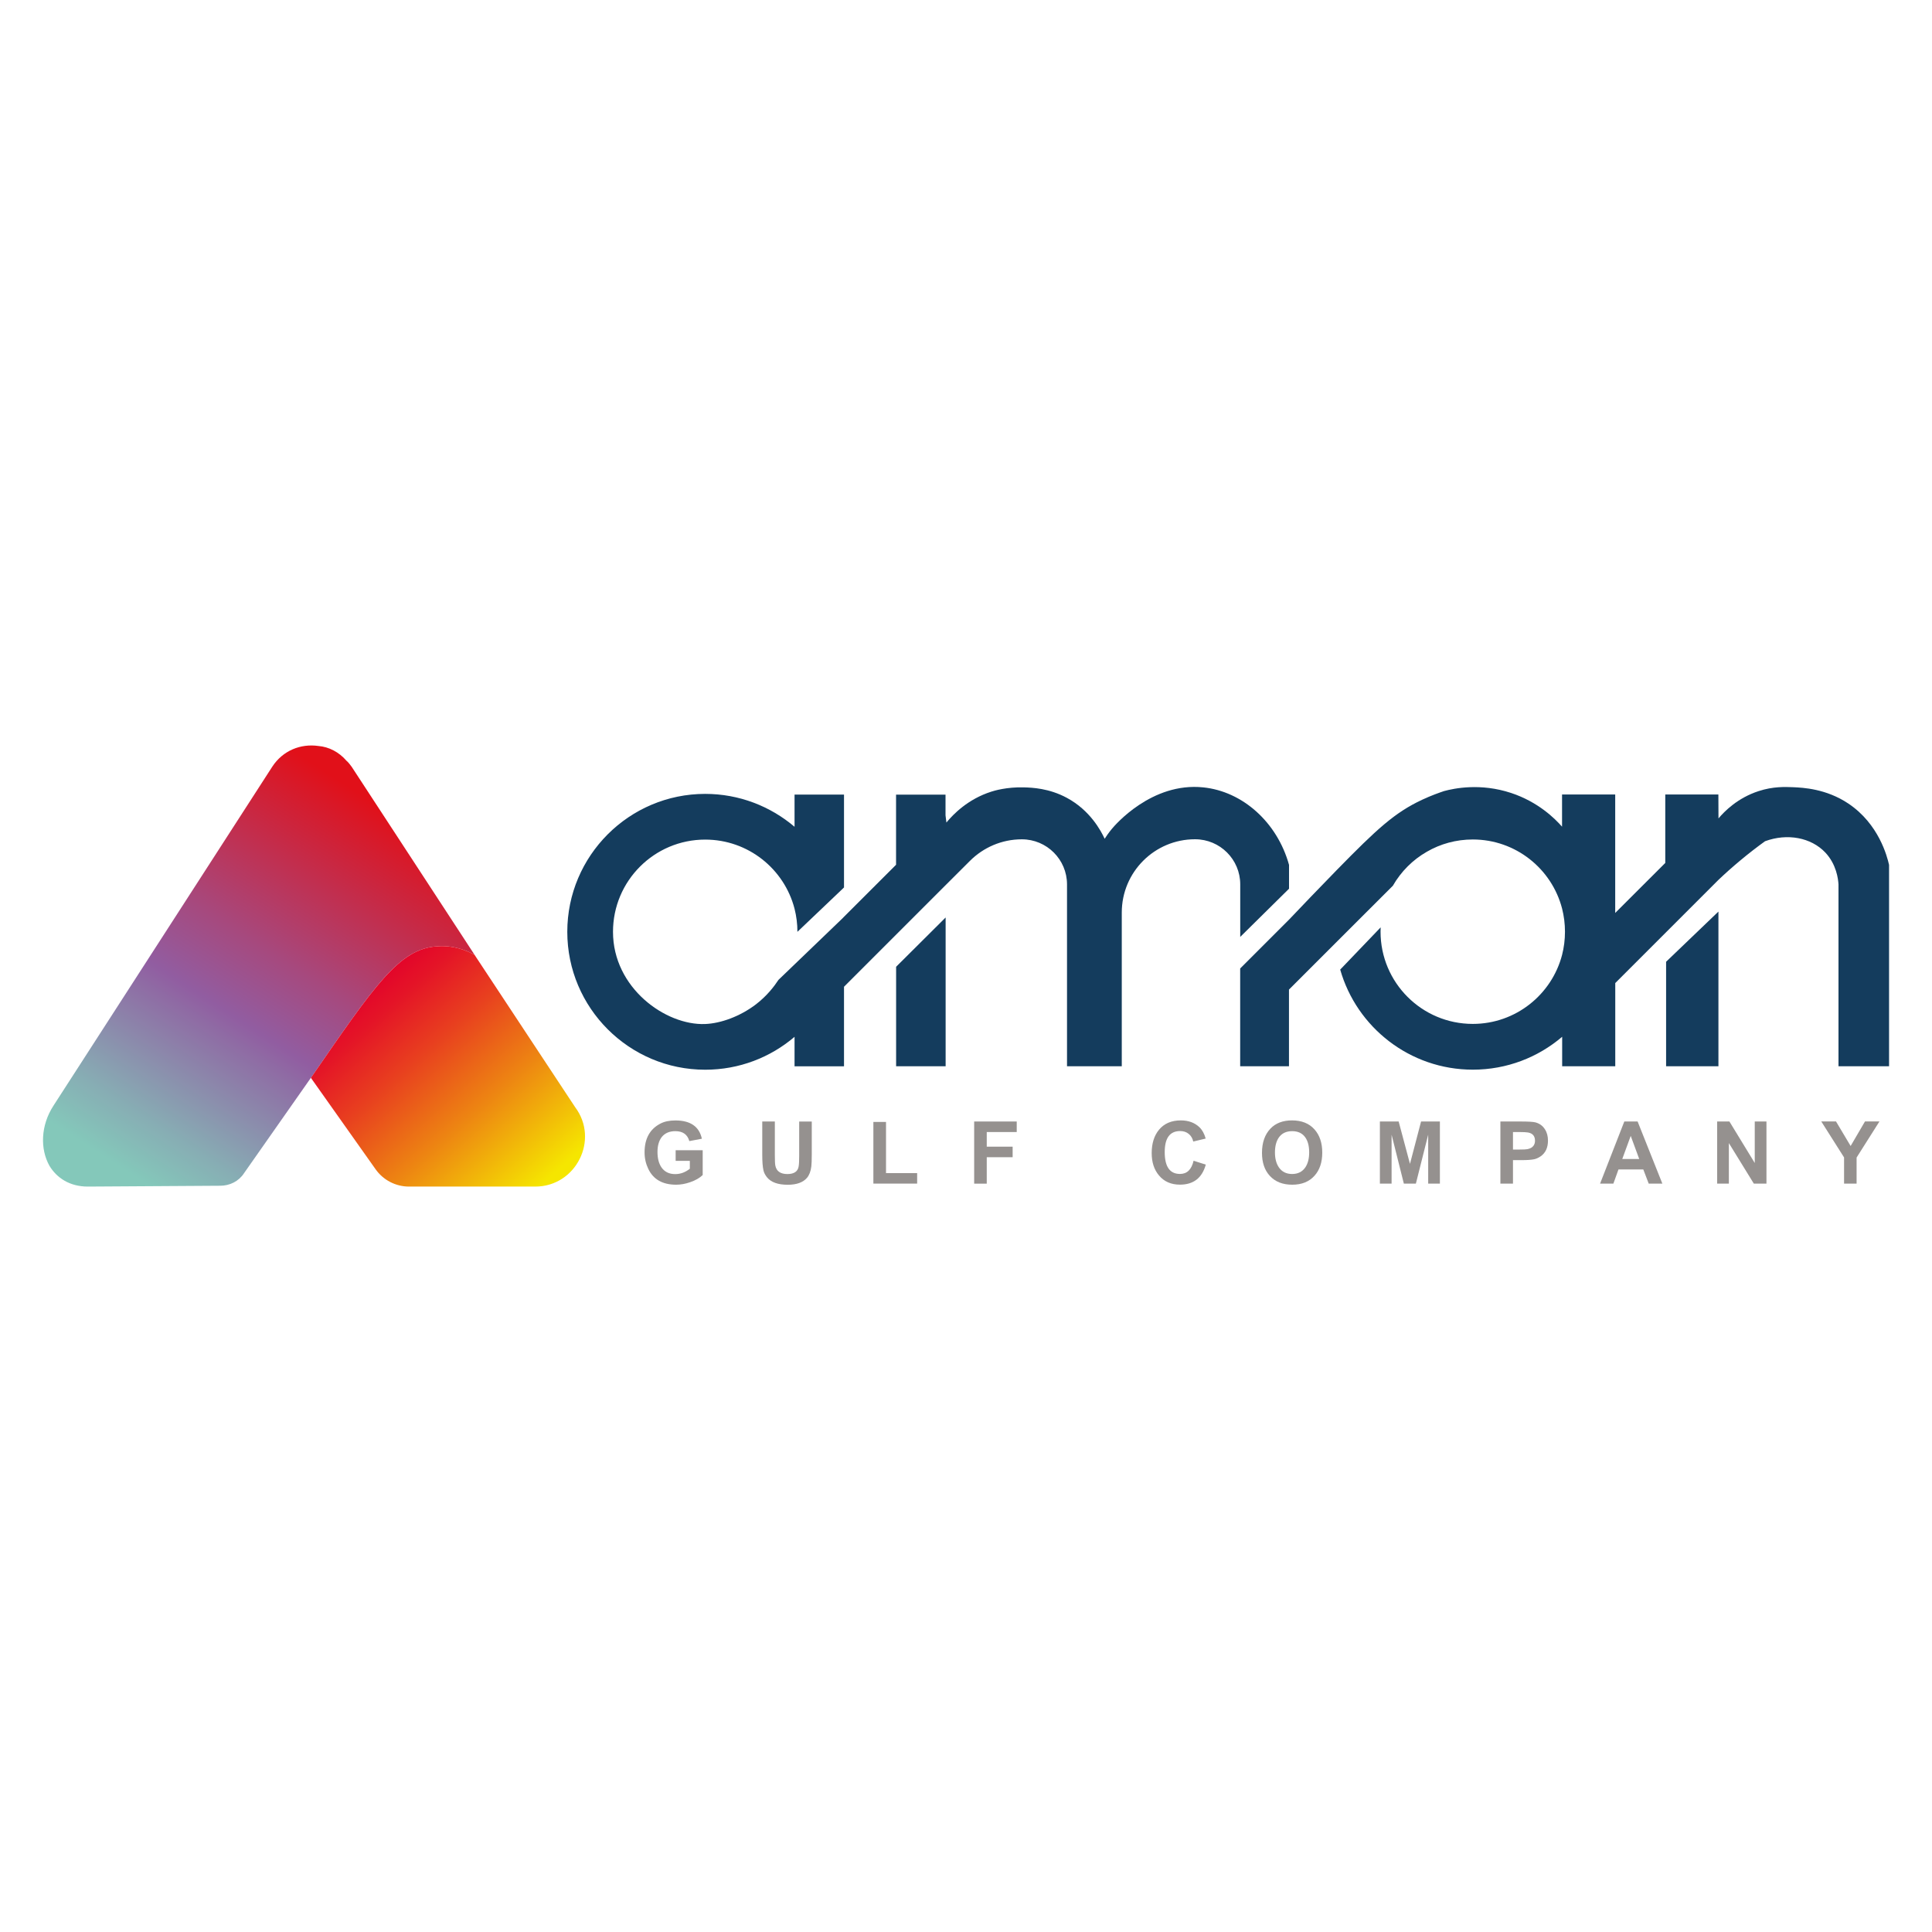
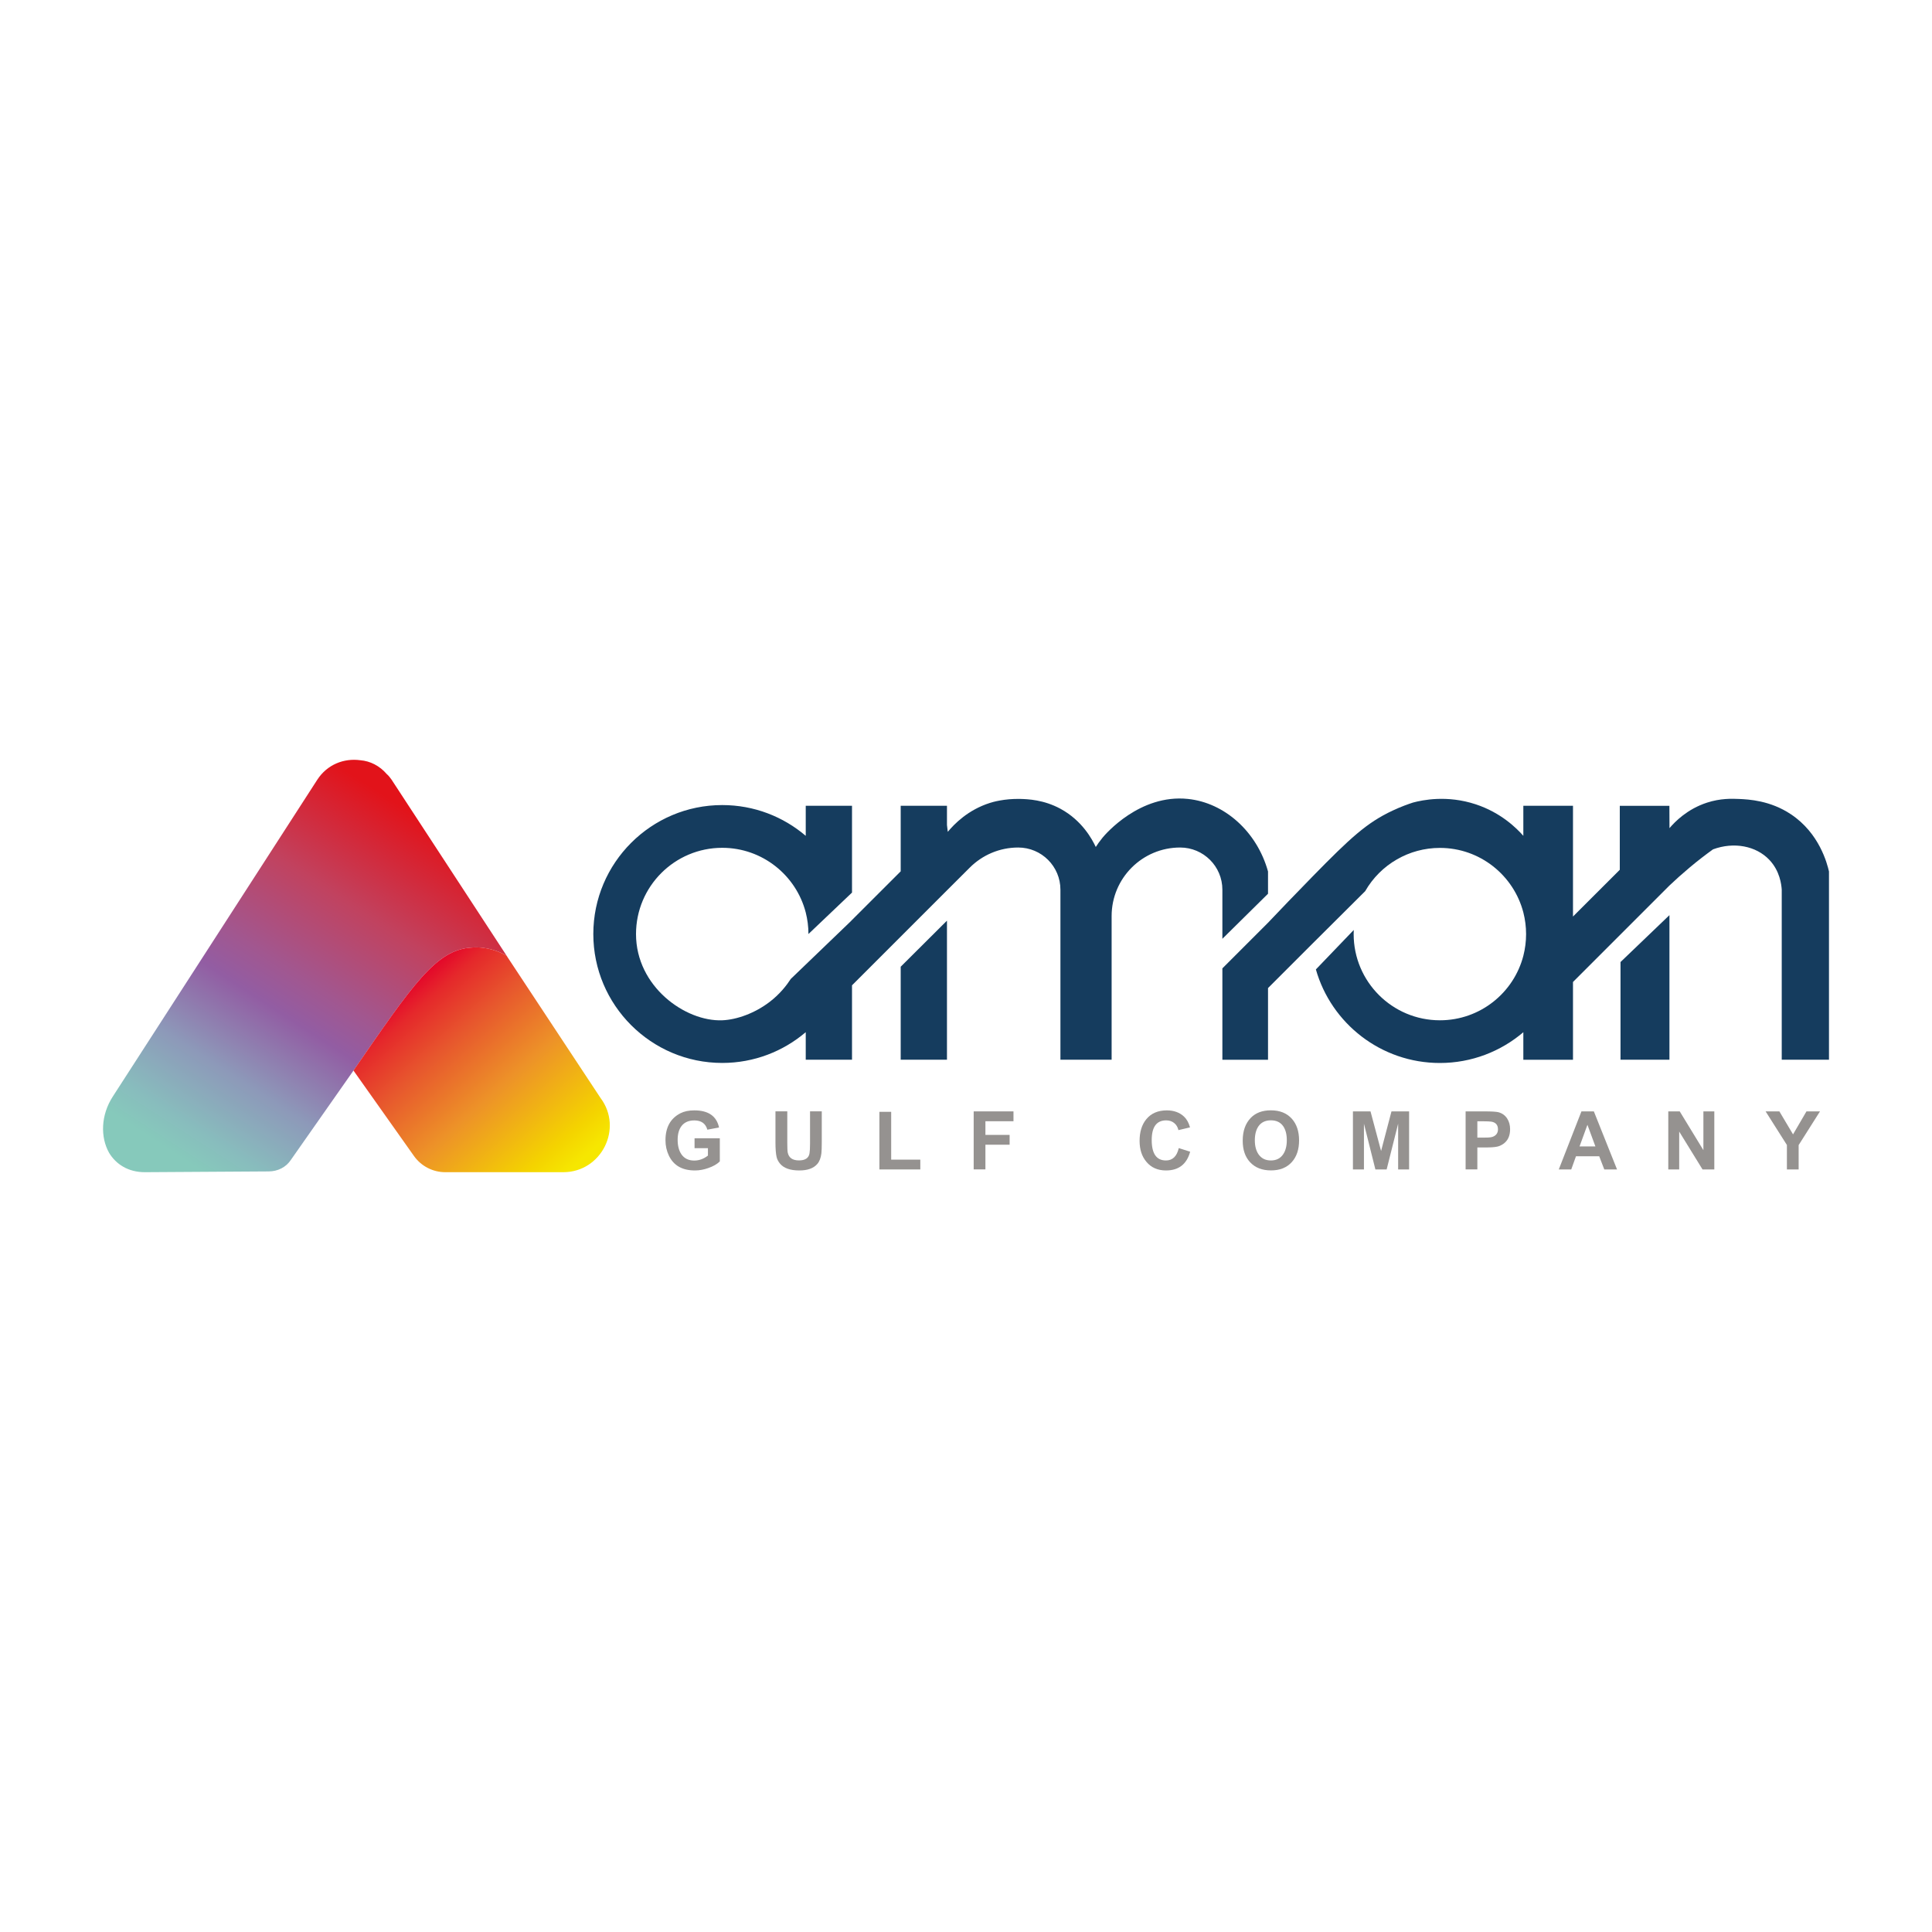
- <svg xmlns="http://www.w3.org/2000/svg" version="1.1" id="Layer_1" x="0px" y="0px" viewBox="0 0 350 350" style="enable-background:new 0 0 350 350;" xml:space="preserve">
+ <svg xmlns="http://www.w3.org/2000/svg" version="1.1" id="Layer_1" x="0px" y="0px" viewBox="0 0 400 400" style="enable-background:new 0 0 400 400;" xml:space="preserve">
  <style type="text/css">
- 	.st0{fill:#143C5D;}
+ 	.st0{fill:#153C5E;}
	.st1{fill:none;}
- 	.st2{fill:#95918F;}
+ 	.st2{fill:#959290;}
	.st3{fill:url(#SVGID_1_);}
- 	.st4{fill:url(#SVGID_00000038382755333660744980000004618720084581719739_);}
+ 	.st4{fill:url(#SVGID_00000006709680425723378510000008568981526782891163_);}
</style>
  <g>
    <g>
-       <path class="st0" d="M233.52,156.68V161l-8.84,8.73v-9.52c0-4.51-3.66-8.17-8.18-8.17h-0.01c-7.33,0-13.27,5.94-13.27,13.28v27.84    h-9.92v-32.94c0-4.51-3.66-8.17-8.18-8.17c-3.66,0-6.98,1.49-9.39,3.89l-4.43,4.42l-18.4,18.4v14.41h-8.96v-5.34    c-4.36,3.72-10.01,5.96-16.19,5.96c-13.78,0-24.98-11.21-24.98-24.98c0-13.79,11.21-24.99,24.98-24.99    c6.17,0,11.82,2.25,16.19,5.96v-5.83h8.96v16.82l-1.14,1.09l-7.3,6.95c0-1.44-0.18-2.84-0.52-4.18    c-1.86-7.21-8.4-12.53-16.19-12.53c-9.22,0-16.7,7.48-16.7,16.71c0,10.18,9.55,16.99,16.7,16.7c2.83-0.11,6.33-1.38,9.19-3.56    c2.03-1.56,3.32-3.27,4.09-4.44c3.86-3.71,7.73-7.43,11.59-11.14l0.28-0.29l9.43-9.42v-12.7h8.96v3.74    c0.06,0.43,0.1,0.87,0.16,1.31c1.24-1.5,3.9-4.25,8.15-5.6c0.49-0.16,2.79-0.86,5.89-0.77c1.5,0.04,4.56,0.16,7.79,1.9    c4.19,2.26,6.14,5.91,6.84,7.41c0.29-0.45,0.73-1.1,1.32-1.81c0.53-0.64,7.2-8.47,16.53-7.5    C225.1,143.36,231.38,148.96,233.52,156.68z" />
-       <path class="st0" d="M342.22,156.68v36.48h-9.16v-32.94c-0.06-1-0.37-3.63-2.39-5.78c-2.58-2.72-6.89-3.53-10.92-2.04    c-1.44,1.04-2.94,2.19-4.48,3.48c-1.44,1.2-2.75,2.37-3.96,3.52l-18.69,18.69v15.07H283v-5.34c-4.36,3.72-10.01,5.96-16.18,5.96    c-11.41,0-21.05-7.67-24.03-18.13l7.33-7.65c-0.01,0.26-0.02,0.52-0.02,0.79c0,9.22,7.48,16.7,16.71,16.7    c7.78,0,14.32-5.33,16.18-12.52c0.34-1.33,0.52-2.73,0.52-4.18c0-1.44-0.18-2.84-0.52-4.18c-1.86-7.21-8.4-12.53-16.18-12.53    c-3.03,0-5.87,0.8-8.32,2.22c-2.56,1.46-4.69,3.6-6.16,6.16l-0.01,0.01l-10.42,10.41l-8.39,8.39v13.89h-8.84v-17.71l8.84-8.84    c2.36-2.48,5.29-5.55,8.71-9.05c7.22-7.37,10.43-10.35,15.44-12.69c1.65-0.77,3.06-1.26,3.94-1.56c1.86-0.5,6.59-1.49,12.14,0.34    c4.94,1.63,7.96,4.66,9.24,6.11v-5.83h9.63v21.46l9.07-9.06v-12.4h9.62c0.01,1.44,0.02,2.88,0.02,4.33    c1.09-1.28,3.45-3.7,7.26-4.94c2.62-0.86,4.8-0.77,6.28-0.71c1.77,0.08,5.97,0.27,10,2.97    C340.36,149.27,341.87,155.13,342.22,156.68z" />
-       <polygon class="st0" points="171.31,166.21 171.31,193.16 162.34,193.16 162.34,175.14   " />
-       <polygon class="st0" points="311.31,165.14 311.31,193.16 301.83,193.16 301.83,174.23   " />
-       <line class="st1" x1="233.52" y1="161" x2="224.68" y2="169.73" />
+       <path class="st0" d="M262.53,180.43v4.61l-9.45,9.33v-10.17c0-4.82-3.91-8.73-8.74-8.73h-0.01c-7.83,0-14.18,6.35-14.18,14.19    v29.74h-10.6v-35.2c0-4.82-3.91-8.73-8.74-8.73c-3.91,0-7.46,1.59-10.03,4.16l-4.73,4.72l-19.65,19.65v15.4h-9.58v-5.7    c-4.66,3.97-10.7,6.37-17.29,6.37c-14.72,0-26.69-11.98-26.69-26.69c0-14.73,11.98-26.7,26.69-26.7c6.6,0,12.63,2.4,17.29,6.37    v-6.22h9.58v17.97l-1.22,1.16l-7.8,7.42c0-1.54-0.2-3.04-0.56-4.46c-1.99-7.7-8.98-13.39-17.29-13.39    c-9.85,0-17.85,7.99-17.85,17.86c0,10.87,10.21,18.15,17.85,17.85c3.02-0.12,6.76-1.47,9.82-3.81c2.17-1.66,3.55-3.49,4.37-4.75    c4.13-3.96,8.26-7.93,12.39-11.91l0.29-0.3l10.08-10.07v-13.57h9.58v3.99c0.06,0.46,0.11,0.93,0.17,1.4    c1.33-1.6,4.17-4.54,8.71-5.98c0.52-0.17,2.98-0.91,6.29-0.83c1.6,0.04,4.88,0.17,8.33,2.04c4.47,2.42,6.56,6.31,7.31,7.91    c0.3-0.48,0.78-1.17,1.41-1.94c0.57-0.69,7.69-9.05,17.66-8.01C253.53,166.19,260.24,172.18,262.53,180.43z" />
+       <path class="st0" d="M378.67,180.43v38.97h-9.78v-35.2c-0.07-1.07-0.39-3.88-2.56-6.17c-2.75-2.91-7.36-3.78-11.67-2.18    c-1.54,1.11-3.15,2.34-4.79,3.72c-1.53,1.28-2.94,2.54-4.23,3.77l-19.97,19.97v16.1h-10.28v-5.7c-4.66,3.97-10.7,6.37-17.28,6.37    c-12.19,0-22.5-8.2-25.67-19.37l7.84-8.17c-0.01,0.28-0.02,0.56-0.02,0.85c0,9.85,7.99,17.85,17.86,17.85    c8.31,0,15.3-5.69,17.28-13.38c0.36-1.43,0.56-2.92,0.56-4.46s-0.2-3.04-0.56-4.46c-1.99-7.7-8.98-13.39-17.28-13.39    c-3.23,0-6.27,0.86-8.89,2.37c-2.73,1.56-5.01,3.84-6.58,6.58l-0.01,0.01L271.5,195.6l-8.97,8.97v14.84h-9.45v-18.92l9.45-9.45    c2.52-2.65,5.65-5.93,9.31-9.66c7.72-7.88,11.14-11.06,16.5-13.56c1.76-0.83,3.26-1.35,4.21-1.66c1.99-0.53,7.04-1.59,12.97,0.36    c5.28,1.74,8.5,4.98,9.87,6.53v-6.22h10.28v22.93l9.69-9.68v-13.24h10.27c0.01,1.54,0.02,3.08,0.02,4.62    c1.16-1.37,3.69-3.95,7.76-5.28c2.8-0.91,5.13-0.83,6.71-0.76c1.89,0.09,6.38,0.29,10.69,3.18    C376.68,172.51,378.29,178.77,378.67,180.43z" />
+       <polygon class="st0" points="196.06,190.61 196.06,219.4 186.48,219.4 186.48,200.15   " />
+       <polygon class="st0" points="345.64,189.47 345.64,219.4 335.51,219.4 335.51,199.18   " />
+       <line class="st1" x1="262.53" y1="185.04" x2="253.08" y2="194.37" />
    </g>
    <g>
-       <path class="st2" d="M122.4,210.28v-1.9h4.9v4.49c-0.55,0.53-1.3,0.96-2.25,1.29c-0.88,0.31-1.73,0.46-2.56,0.46    c-2.46,0-4.14-0.96-5.05-2.87c-0.44-0.92-0.67-1.91-0.67-2.99c0-2.49,0.96-4.23,2.89-5.22c0.73-0.38,1.63-0.56,2.7-0.56    c2.71,0,4.31,1.1,4.79,3.31l-2.27,0.43c-0.34-1.2-1.18-1.8-2.53-1.8c-1.09,0-1.91,0.36-2.48,1.08c-0.5,0.66-0.76,1.55-0.76,2.68    c0,1.16,0.24,2.1,0.72,2.8c0.56,0.81,1.39,1.22,2.49,1.22c0.95,0,1.83-0.32,2.65-0.97v-1.43H122.4z" />
-       <path class="st2" d="M138.08,203.17h2.29v6.1c0,0.98,0.03,1.61,0.09,1.89c0.2,1.02,0.93,1.53,2.18,1.53    c1.21,0,1.89-0.46,2.04-1.37c0.07-0.39,0.1-1.02,0.1-1.91v-6.23h2.28v5.91c0,1.08-0.03,1.82-0.08,2.23    c-0.11,0.89-0.38,1.57-0.78,2.05c-0.72,0.84-1.89,1.26-3.49,1.26c-1.78,0-3.03-0.45-3.76-1.35c-0.32-0.4-0.54-0.81-0.64-1.25    c-0.15-0.64-0.22-1.59-0.22-2.86V203.17z" />
-       <path class="st2" d="M158.22,214.42v-11.17h2.29v9.27h5.64v1.9H158.22z" />
-       <path class="st2" d="M176.48,214.42v-11.25h7.71v1.91h-5.43v2.65h4.69v1.91h-4.69v4.79H176.48z" />
-       <path class="st2" d="M216.23,210.28l2.21,0.7c-0.67,2.42-2.23,3.63-4.68,3.63c-1.61,0-2.88-0.56-3.81-1.68    c-0.88-1.05-1.31-2.39-1.31-4.04c0-1.74,0.44-3.14,1.31-4.21c0.94-1.14,2.26-1.71,3.97-1.71c1.37,0,2.49,0.41,3.35,1.22    c0.51,0.48,0.9,1.17,1.15,2.07l-2.25,0.54c-0.13-0.59-0.41-1.05-0.83-1.39c-0.42-0.34-0.94-0.51-1.54-0.51    c-1.87,0-2.8,1.27-2.8,3.81c0,2.64,0.92,3.96,2.76,3.96C215.03,212.68,215.86,211.88,216.23,210.28z" />
-       <path class="st2" d="M228.62,208.86c0-1.88,0.52-3.35,1.56-4.43c0.94-0.97,2.24-1.46,3.88-1.46c1.74,0,3.1,0.54,4.07,1.63    c0.94,1.05,1.41,2.45,1.41,4.21c0,1.75-0.47,3.15-1.4,4.18c-0.97,1.09-2.32,1.63-4.04,1.63c-1.73,0-3.08-0.53-4.06-1.6    C229.09,211.99,228.62,210.6,228.62,208.86z M230.97,208.78c0,1.11,0.24,2.01,0.71,2.7c0.55,0.8,1.35,1.2,2.4,1.2    c1.05,0,1.85-0.4,2.4-1.21c0.46-0.69,0.69-1.59,0.69-2.71c0-1.13-0.23-2.03-0.69-2.69c-0.53-0.77-1.33-1.15-2.4-1.15    c-1.07,0-1.88,0.39-2.42,1.17C231.21,206.75,230.97,207.65,230.97,208.78z" />
-       <path class="st2" d="M249.98,214.42v-11.25h3.4l2.05,7.68l2.01-7.68h3.41v11.25h-2.12v-8.86l-2.23,8.86h-2.18l-2.22-8.86v8.86    H249.98z" />
-       <path class="st2" d="M271.81,214.42v-11.25h3.65c1.38,0,2.27,0.05,2.7,0.16c0.74,0.2,1.31,0.61,1.71,1.24    c0.38,0.58,0.56,1.27,0.56,2.06c0,1.28-0.44,2.23-1.33,2.85c-0.4,0.27-0.79,0.45-1.18,0.53c-0.52,0.11-1.3,0.16-2.35,0.16h-1.48    v4.25H271.81z M274.09,205.08v3.17h1.24c0.67,0,1.12-0.02,1.37-0.07c0.52-0.1,0.9-0.31,1.13-0.65c0.17-0.25,0.25-0.54,0.25-0.87    c0-0.85-0.42-1.35-1.27-1.5c-0.28-0.05-0.82-0.08-1.63-0.08H274.09z" />
-       <path class="st2" d="M301.15,214.42h-2.47l-0.98-2.56h-4.5l-0.92,2.56h-2.41l4.39-11.25h2.41L301.15,214.42z M296.96,209.96    l-1.54-4.18l-1.53,4.18H296.96z" />
-       <path class="st2" d="M311.08,214.42v-11.25h2.22l4.59,7.52v-7.52h2.12v11.25h-2.29l-4.52-7.34v7.34H311.08z" />
-       <path class="st2" d="M334.07,214.42v-4.74l-4.13-6.52h2.67l2.65,4.45l2.6-4.45h2.62l-4.14,6.54v4.72H334.07z" />
+       <path class="st2" d="M143.8,237.7v-2.03h5.23v4.79c-0.58,0.57-1.39,1.03-2.41,1.38c-0.94,0.33-1.85,0.49-2.73,0.49    c-2.63,0-4.42-1.02-5.4-3.06c-0.47-0.98-0.71-2.04-0.71-3.2c0-2.66,1.03-4.52,3.09-5.58c0.78-0.4,1.74-0.6,2.88-0.6    c2.9,0,4.61,1.18,5.12,3.54l-2.42,0.46c-0.36-1.28-1.26-1.92-2.7-1.92c-1.16,0-2.04,0.38-2.64,1.15c-0.54,0.7-0.81,1.65-0.81,2.86    c0,1.24,0.26,2.24,0.77,2.99c0.59,0.87,1.48,1.31,2.66,1.31c1.01,0,1.96-0.34,2.84-1.03v-1.53H143.8z" />
+       <path class="st2" d="M160.56,230.09H163v6.51c0,1.05,0.03,1.72,0.09,2.02c0.22,1.09,1,1.63,2.33,1.63c1.29,0,2.02-0.49,2.18-1.46    c0.07-0.41,0.11-1.09,0.11-2.04v-6.66h2.43v6.32c0,1.15-0.03,1.95-0.08,2.38c-0.12,0.95-0.4,1.68-0.84,2.19    c-0.77,0.9-2.01,1.35-3.73,1.35c-1.9,0-3.24-0.48-4.02-1.44c-0.35-0.43-0.57-0.87-0.68-1.33c-0.16-0.68-0.24-1.7-0.24-3.05V230.09    z" />
+       <path class="st2" d="M182.07,242.12v-11.93h2.44v9.9h6.03v2.03H182.07z" />
+       <path class="st2" d="M201.59,242.12v-12.02h8.24v2.04h-5.81v2.83h5.01V237h-5.01v5.11H201.59z" />
+       <path class="st2" d="M244.05,237.7l2.36,0.75c-0.71,2.59-2.38,3.88-5,3.88c-1.72,0-3.08-0.6-4.07-1.8    c-0.94-1.12-1.4-2.56-1.4-4.32c0-1.86,0.46-3.36,1.39-4.49c1-1.22,2.42-1.83,4.24-1.83c1.46,0,2.66,0.43,3.58,1.3    c0.55,0.52,0.96,1.25,1.23,2.22l-2.4,0.57c-0.14-0.63-0.44-1.12-0.89-1.48c-0.45-0.36-1-0.54-1.64-0.54c-2,0-3,1.36-3,4.07    c0,2.82,0.98,4.23,2.95,4.23C242.77,240.26,243.66,239.4,244.05,237.7z" />
+       <path class="st2" d="M257.29,236.17c0-2.01,0.56-3.58,1.67-4.73c1.01-1.04,2.39-1.56,4.15-1.56c1.86,0,3.31,0.58,4.35,1.74    c1,1.12,1.5,2.62,1.5,4.49c0,1.87-0.5,3.36-1.49,4.47c-1.04,1.16-2.48,1.74-4.32,1.74c-1.85,0-3.29-0.57-4.34-1.7    C257.79,239.52,257.29,238.04,257.29,236.17z M259.8,236.09c0,1.18,0.25,2.14,0.76,2.89c0.59,0.85,1.44,1.28,2.56,1.28    c1.13,0,1.98-0.43,2.56-1.3c0.49-0.74,0.74-1.7,0.74-2.9c0-1.21-0.25-2.16-0.74-2.88c-0.56-0.82-1.42-1.23-2.56-1.23    s-2.01,0.42-2.58,1.25C260.05,233.92,259.8,234.89,259.8,236.09z" />
+       <path class="st2" d="M280.11,242.12v-12.02h3.64l2.19,8.2l2.15-8.2h3.65v12.02h-2.27v-9.47l-2.38,9.47h-2.33l-2.37-9.47v9.47    H280.11z" />
+       <path class="st2" d="M303.44,242.12v-12.02h3.9c1.47,0,2.43,0.06,2.88,0.17c0.79,0.21,1.4,0.65,1.83,1.32    c0.4,0.62,0.6,1.36,0.6,2.21c0,1.37-0.47,2.38-1.42,3.04c-0.43,0.29-0.85,0.48-1.27,0.56c-0.55,0.12-1.39,0.17-2.51,0.17h-1.58    v4.54H303.44z M305.87,232.14v3.39h1.33c0.71,0,1.2-0.02,1.46-0.07c0.56-0.1,0.96-0.34,1.21-0.7c0.18-0.27,0.27-0.58,0.27-0.93    c0-0.91-0.45-1.44-1.35-1.6c-0.3-0.05-0.88-0.08-1.74-0.08H305.87z" />
+       <path class="st2" d="M334.79,242.12h-2.64l-1.05-2.73h-4.81l-0.98,2.73h-2.58l4.69-12.02h2.57L334.79,242.12z M330.31,237.35    l-1.65-4.47l-1.63,4.47H330.31z" />
+       <path class="st2" d="M345.4,242.12v-12.02h2.37l4.9,8.03v-8.03h2.26v12.02h-2.44l-4.83-7.84v7.84H345.4z" />
+       <path class="st2" d="M369.96,242.12v-5.06l-4.41-6.96h2.85l2.83,4.76l2.78-4.76h2.8l-4.42,6.98v5.04H369.96z" />
    </g>
    <g>
-       <linearGradient id="SVGID_1_" gradientUnits="userSpaceOnUse" x1="77.899" y1="140.333" x2="28.827" y2="216.005">
-         <stop offset="0.109" style="stop-color:#E11019" />
-         <stop offset="0.151" style="stop-color:#DA1725" />
-         <stop offset="0.475" style="stop-color:#A6497E" />
-         <stop offset="0.622" style="stop-color:#915DA1" />
-         <stop offset="0.665" style="stop-color:#8F6BA4" />
-         <stop offset="0.893" style="stop-color:#87AEB4" />
-         <stop offset="1" style="stop-color:#84C8BA" />
+       <linearGradient id="SVGID_1_" gradientUnits="userSpaceOnUse" x1="96.254" y1="162.96" x2="43.823" y2="243.811">
+         <stop offset="0.109" style="stop-color:#E2131A" />
+         <stop offset="0.345" style="stop-color:#C1425F" />
+         <stop offset="0.536" style="stop-color:#A15790" />
+         <stop offset="0.622" style="stop-color:#925DA3" />
+         <stop offset="0.791" style="stop-color:#8D99B9" />
+         <stop offset="0.933" style="stop-color:#88BDBD" />
+         <stop offset="1" style="stop-color:#86C9BB" />
      </linearGradient>
-       <path class="st3" d="M86.12,173.2c-0.07,0-0.07-0.22-0.15-0.22c-1.48-0.81-3.84-1.77-6.71-1.55c-6.93,0.37-11.44,7.16-22.94,23.83    c-2.29,3.25-6.57,9.37-12.1,17.26c-0.96,1.48-2.58,2.29-4.35,2.29l-23.9,0.15h-0.07c-3.25,0-5.61-1.55-6.94-3.76    c-1.7-3.03-1.62-7.3,0.74-10.92l39.62-61.38c1.92-2.95,5.16-4.21,8.34-3.76c1.92,0.15,3.76,1.11,5.09,2.66    c0.44,0.37,0.66,0.74,0.96,1.11L86.12,173.2z" />
-       <linearGradient id="SVGID_00000056399953874509894610000009136366119988330883_" gradientUnits="userSpaceOnUse" x1="65.703" y1="179.744" x2="97.348" y2="215.287">
-         <stop offset="0" style="stop-color:#E3042A" />
-         <stop offset="0.108" style="stop-color:#E41427" />
-         <stop offset="0.321" style="stop-color:#E83F1F" />
-         <stop offset="0.618" style="stop-color:#ED8412" />
-         <stop offset="0.985" style="stop-color:#F5E201" />
-         <stop offset="1" style="stop-color:#F5E600" />
+       <path class="st3" d="M105.03,198.08c-0.08,0-0.08-0.24-0.16-0.24c-1.58-0.87-4.1-1.89-7.17-1.66    c-7.41,0.39-12.22,7.65-24.51,25.46c-2.44,3.47-7.02,10.01-12.93,18.45c-1.02,1.58-2.76,2.44-4.65,2.44l-25.54,0.16h-0.08    c-3.47,0-5.99-1.66-7.41-4.02c-1.81-3.23-1.73-7.8,0.79-11.67l42.33-65.58c2.05-3.15,5.52-4.49,8.91-4.02    c2.05,0.16,4.02,1.18,5.44,2.84c0.47,0.39,0.71,0.79,1.02,1.18L105.03,198.08z" />
+       <linearGradient id="SVGID_00000042734262603944169850000011092858842216674226_" gradientUnits="userSpaceOnUse" x1="83.223" y1="205.069" x2="117.034" y2="243.044">
+         <stop offset="0" style="stop-color:#E4042A" />
+         <stop offset="0.098" style="stop-color:#E5282B" />
+         <stop offset="0.29" style="stop-color:#E7572D" />
+         <stop offset="0.559" style="stop-color:#ED9228" />
+         <stop offset="0.889" style="stop-color:#F4D300" />
+         <stop offset="1" style="stop-color:#F6E700" />
      </linearGradient>
-       <path style="fill:url(#SVGID_00000056399953874509894610000009136366119988330883_);" d="M96.96,214.96H74.1    c-2.41,0-4.67-1.17-6.06-3.14l-11.72-16.56c11.51-16.67,16.01-23.46,22.94-23.83c2.88-0.22,5.24,0.74,6.71,1.55l18.22,27.59    C108.62,206.47,104.34,214.96,96.96,214.96z" />
+       <path style="fill:url(#SVGID_00000042734262603944169850000011092858842216674226_);" d="M116.62,242.69H92.19    c-2.57,0-4.99-1.25-6.48-3.35l-12.53-17.7c12.3-17.81,17.11-25.07,24.51-25.46c3.07-0.24,5.6,0.79,7.17,1.66l19.47,29.48    C129.07,233.63,124.5,242.69,116.62,242.69z" />
    </g>
  </g>
</svg>
